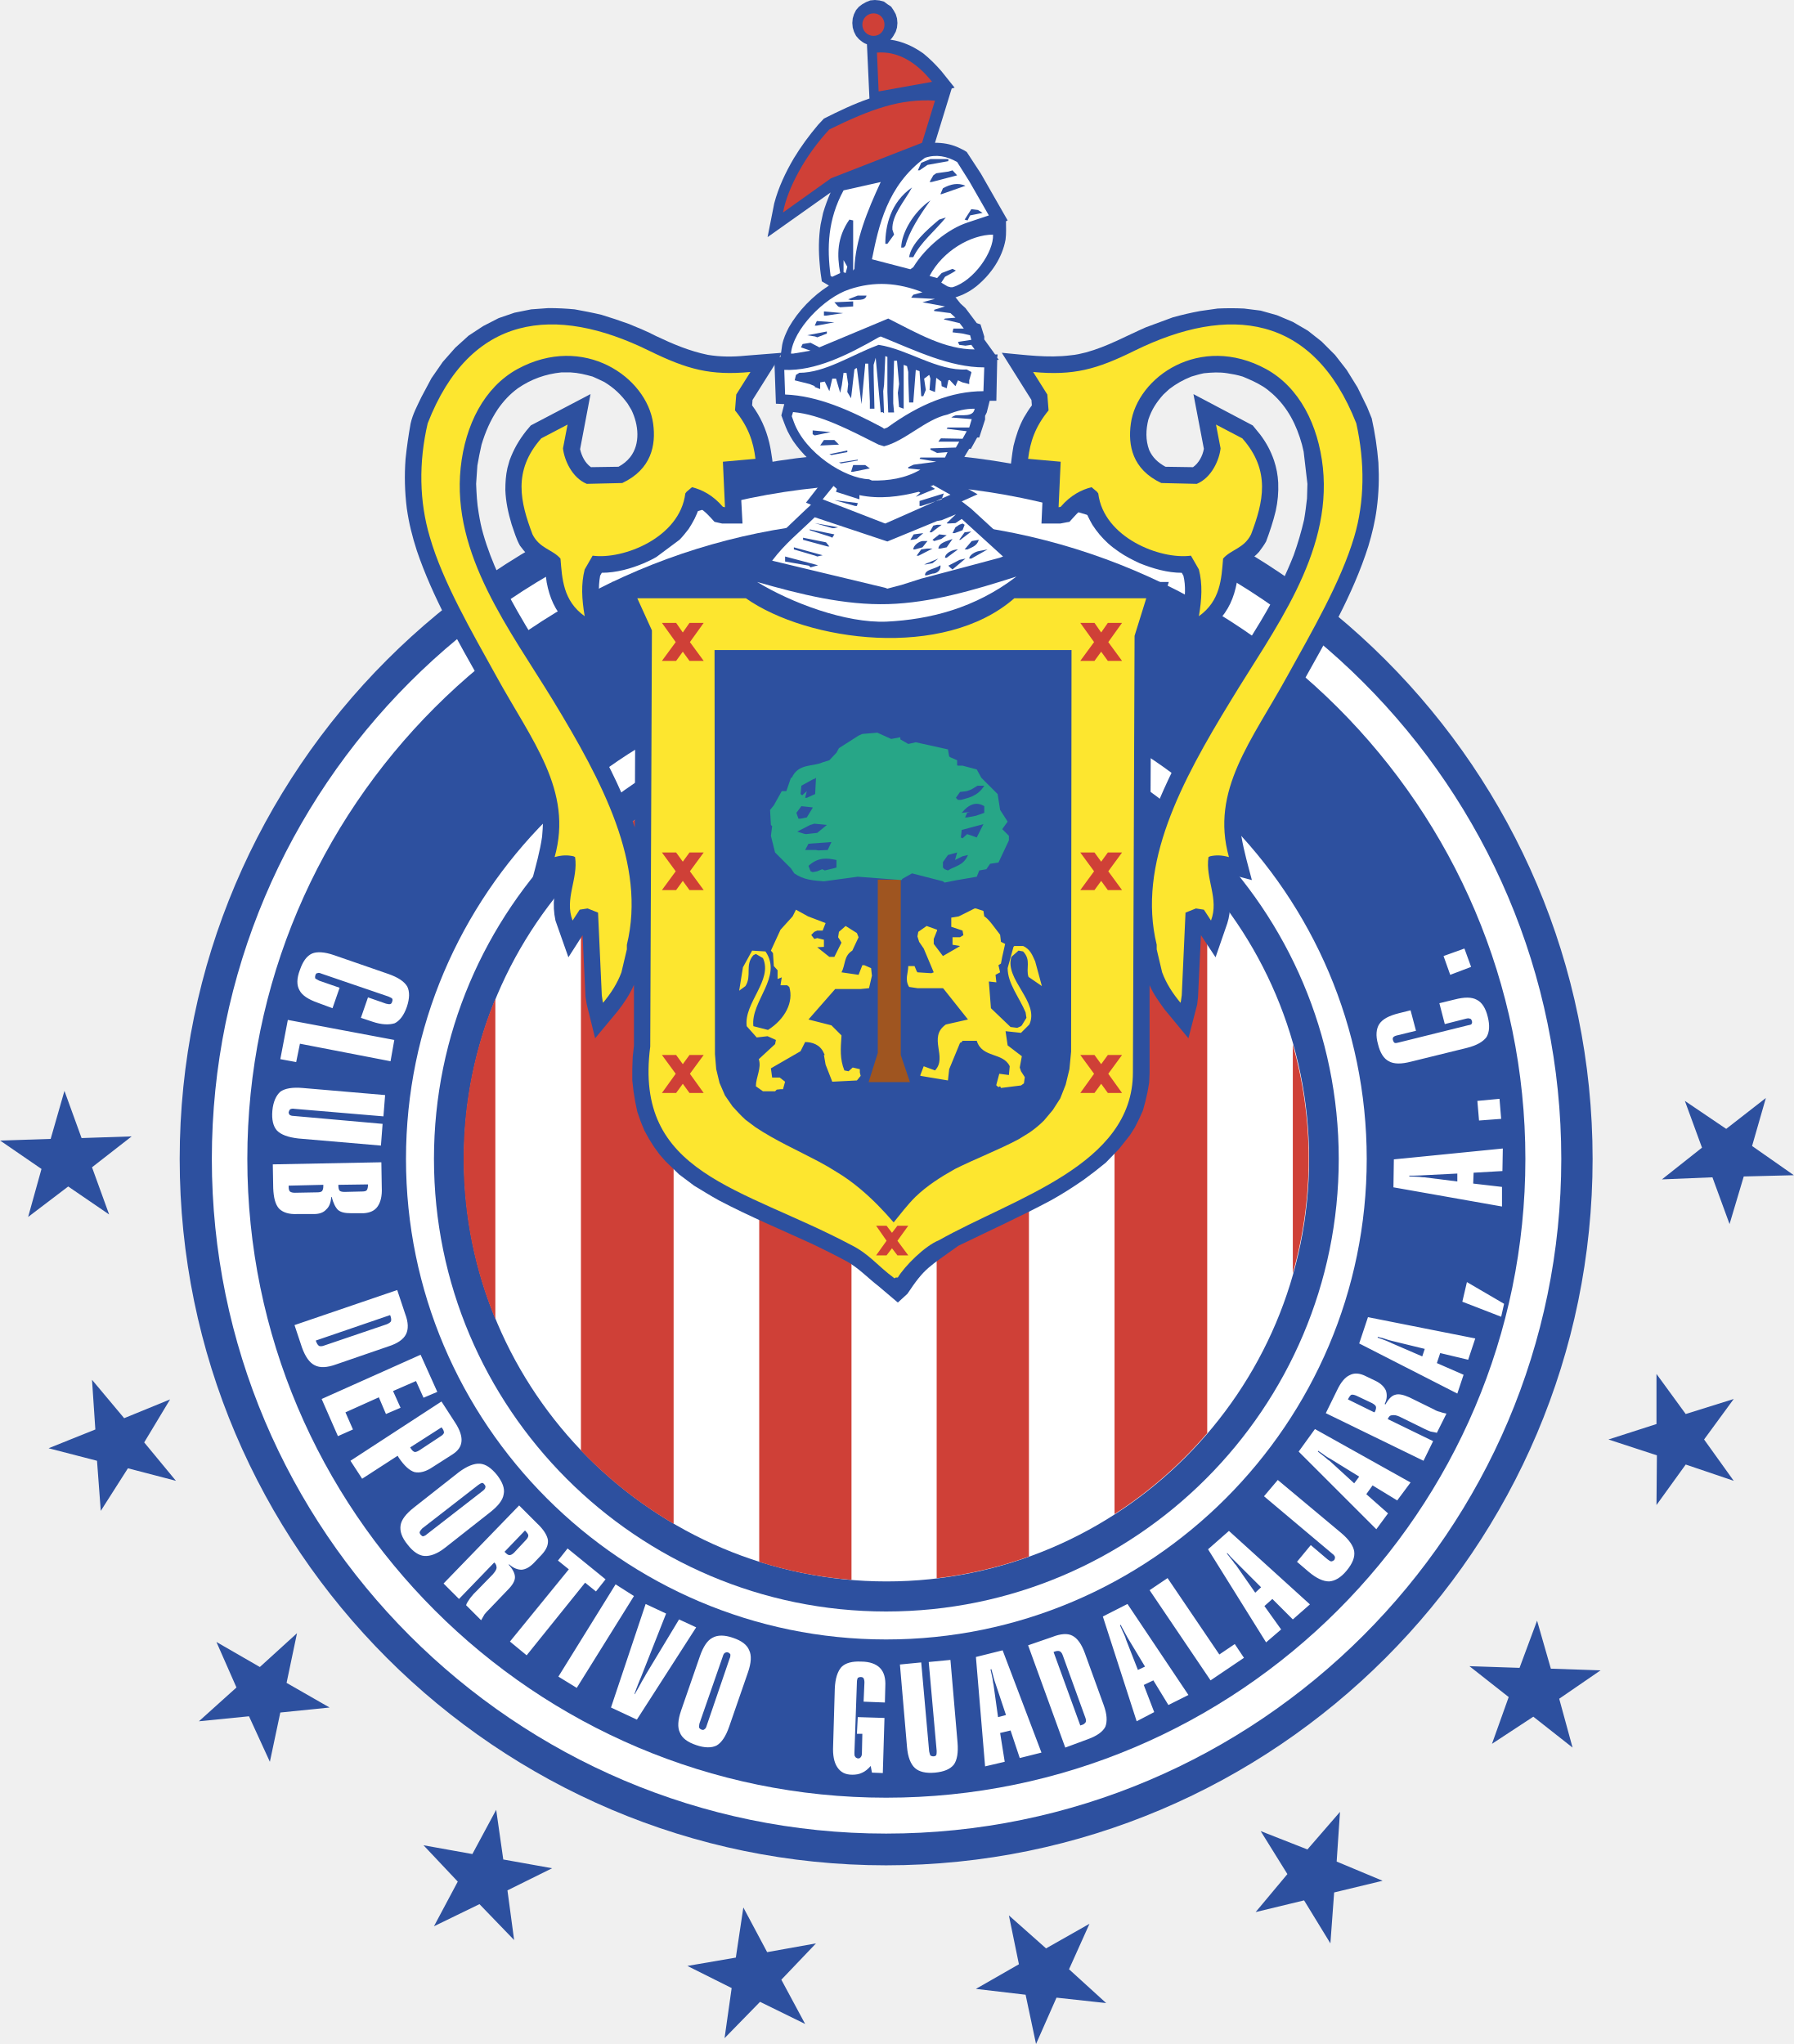
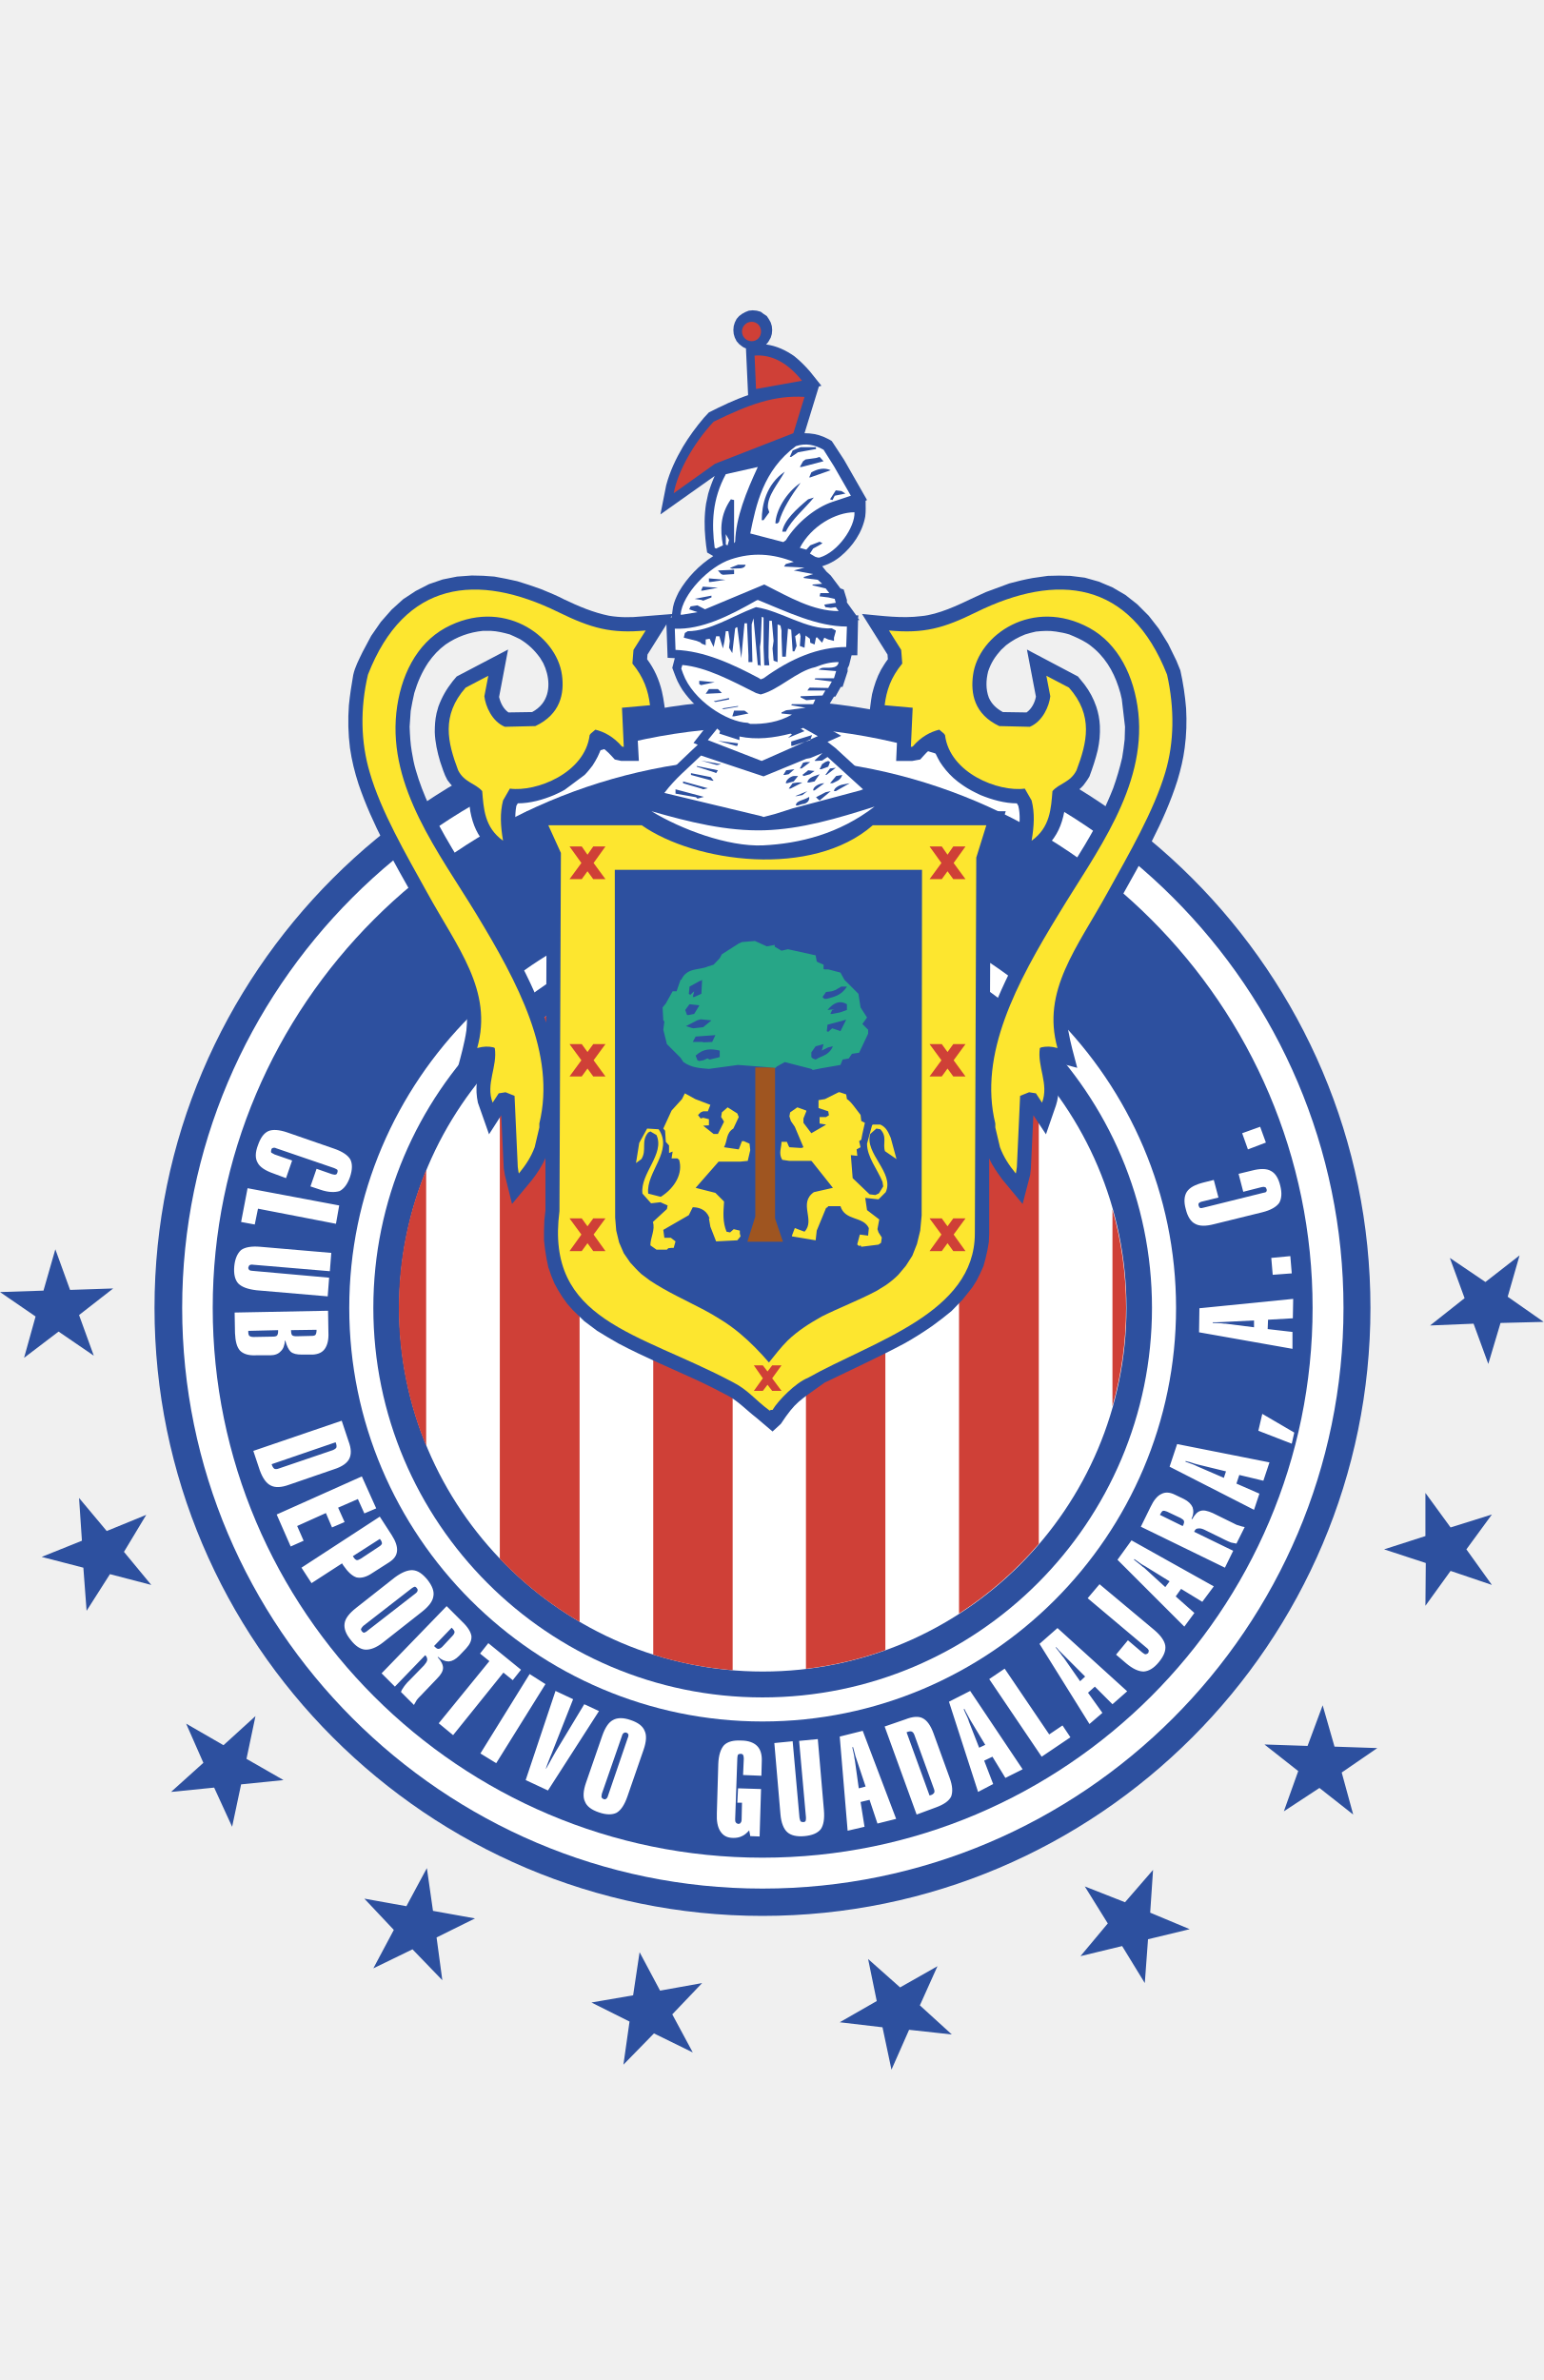
- <svg xmlns="http://www.w3.org/2000/svg" width="2194" height="2500" viewBox="0 0 549.567 626.321">
+ <svg xmlns="http://www.w3.org/2000/svg" width="24" height="37" viewBox="0 0 549.567 626.321">
  <path d="M0 349.491l15.479-.511 4.222-14.713 5.245 14.458 15.352-.515-12.154 9.467 5.245 14.457-12.536-8.571-12.281 9.338 4.093-14.712L0 349.491zm14.839 94.28l14.328-5.755-1.023-15.225 9.851 11.77 14.071-5.757-7.932 13.177 9.722 11.769-14.71-3.838-8.316 13.048-1.151-15.351-14.84-3.838zm46.053 83.666l11.513-10.361-6.141-13.946 13.305 7.674 11.385-10.361-3.197 15.224 13.176 7.549-15.095 1.534-3.198 15.096-6.396-13.945-15.352 1.536zm72.023 62.81l7.292-13.688-10.489-11.131 14.967 2.688 7.292-13.56 2.174 15.224 14.967 2.686-13.688 6.779 2.047 15.224-10.618-11.002-13.944 6.78zm89.035 34.283l2.175-15.35-13.56-6.782 14.839-2.557 2.303-15.352 7.292 13.687 14.967-2.687-10.619 11.131 7.292 13.56-13.815-6.78-10.874 11.13zm95.432 1.791l-3.196-15.096-15.225-1.791 13.176-7.547-3.07-14.968 11.386 10.107 13.305-7.547-6.267 13.942 11.384 10.362-15.222-1.664-6.271 14.202zm90.189-30.831l-8.061-13.177-14.839 3.583 9.724-11.641-8.189-13.177 14.326 5.63 9.979-11.515-1.021 15.224 14.072 5.886-14.843 3.581-1.148 15.606zm74.197-59.997l-12.023-9.466-12.667 8.314 5.119-14.327-12.027-9.466 15.352.513 5.371-14.456 4.223 14.711 15.224.512-12.666 8.699 4.094 14.966zm49.378-81.743l-14.712-4.99-8.954 12.41.127-15.225-14.839-4.859 14.712-4.734v-15.35l8.954 12.28 14.712-4.604-9.082 12.407 9.082 12.665zm18.421-93.642l-15.351.384-4.35 14.584-5.245-14.327-15.478.639 12.28-9.722-5.246-14.327 12.665 8.572 12.153-9.468-4.225 14.711 12.797 8.954zM271.458 138.671c119.354 0 216.449 97.222 216.449 216.449 0 119.226-97.095 216.45-216.449 216.45-119.227 0-216.45-97.225-216.45-216.45-.001-119.227 97.223-216.449 216.45-216.449z" fill="#2d509f" />
  <path d="M478.311 355.12c0 113.854-92.872 206.727-206.853 206.727-113.854 0-206.6-92.873-206.6-206.727s92.747-206.728 206.6-206.728c113.98.001 206.853 92.875 206.853 206.728z" fill="#fff" />
  <path d="M271.458 159.395c107.841 0 195.853 87.885 195.853 195.726 0 107.84-88.012 195.726-195.853 195.726-107.842 0-195.726-87.886-195.726-195.726-.001-107.842 87.884-195.726 195.726-195.726z" fill="#2d509f" />
  <path d="M271.458 207.878c-80.977 0-147.115 66.266-147.115 147.242 0 81.104 66.138 147.24 147.115 147.24 81.104 0 147.243-66.137 147.243-147.24-.001-80.976-66.139-147.242-147.243-147.242z" fill="#fff" />
  <path d="M271.458 216.449c76.5 0 138.672 62.299 138.672 138.671s-62.173 138.671-138.672 138.671c-76.372 0-138.543-62.299-138.543-138.671s62.171-138.671 138.543-138.671z" fill="#2d509f" />
  <path d="M271.584 225.66c-71.253 0-129.459 58.079-129.459 129.46 0 71.382 58.206 129.46 129.459 129.46 71.383 0 129.463-58.078 129.463-129.46 0-71.381-58.08-129.46-129.463-129.46z" fill="#fff" />
  <path d="M396.058 390.17a129.014 129.014 0 0 0 4.861-35.05c0-12.147-1.718-23.894-4.861-35.048v70.098zM151.72 306.006a128.514 128.514 0 0 0-9.723 49.114c0 17.379 3.473 33.96 9.723 49.114v-98.228zM369.832 271.106c-23.762-27.784-59.034-45.446-98.375-45.446-36.697 0-69.907 15.43-93.513 40.124v178.673a130.503 130.503 0 0 0 28.399 22.452V352.816l26.224 14.07v111.699c9.042 2.859 18.509 4.723 28.273 5.521V383.52l26.097-1.279v101.382c9.796-1.174 19.267-3.424 28.271-6.667V366.887l26.225-18.547v115.612a130.547 130.547 0 0 0 28.399-24.817V271.106z" fill="#cf4037" />
  <path d="M275.04 399.125l-5.885-4.989c-3.326-2.558-6.141-5.63-9.851-7.675-3.326-1.79-6.652-3.453-10.107-5.116-9.721-4.477-19.572-8.571-29.038-13.56-2.558-1.408-4.989-2.943-7.547-4.479l-4.605-3.454-4.094-3.966-1.92-2.176-1.663-2.301-1.535-2.43-1.407-2.56-1.151-2.815-1.023-2.942-.64-3.069-.512-3.198-.383-3.325v-3.455l.127-3.71.383-3.452v-18.678c-1.279 2.942-3.07 5.629-4.988 8.059l-6.909 8.315-2.558-10.361-.384-2.303-.896-18.933-4.349 6.779-3.966-11.258c-.512-2.431-.641-4.732-.384-7.292.256-2.43.895-4.86 1.28-7.291l-8.06 2.175c1.151-4.35 2.431-8.828 3.07-13.305.128-1.535.256-3.07.256-4.605-.128-3.199-.639-6.013-1.535-9.083-1.152-3.71-2.686-7.164-4.477-10.746-3.967-7.548-8.571-14.84-12.666-22.387-7.419-13.176-15.094-26.479-19.956-40.808-1.407-4.35-2.43-8.442-3.07-12.92a75.773 75.773 0 0 1-.383-15.223c.383-3.711.895-7.164 1.534-10.747.641-2.941 2.047-5.5 3.326-8.187l3.07-5.756 3.454-4.989 3.838-4.35 4.094-3.71 4.478-2.941 4.733-2.43 4.861-1.664 5.116-1.023 5.246-.384c2.814 0 5.373.129 8.06.384 2.814.512 5.5 1.023 8.188 1.663 2.941.896 5.628 1.792 8.443 2.814 2.814 1.151 5.628 2.304 8.315 3.711 5.117 2.429 10.233 4.605 15.862 5.756 3.838.639 7.676.639 11.513.255l11.257-.895-9.082 14.455-.129 1.663c2.559 3.455 4.222 7.165 5.246 11.386.767 3.198 1.023 6.396 1.535 9.594l-10.491.896.768 14.328h-6.268c-.768-.127-1.536-.383-2.303-.511-1.534-1.663-2.814-3.198-4.732-4.35-.768 2.431-1.792 4.35-3.199 6.524-.895 1.151-1.791 2.302-2.814 3.327l-7.036 5.244c-1.28.768-2.432 1.279-3.839 1.919-3.965 1.664-8.442 2.942-12.92 2.942l-.512.895c-.64 3.582-.383 7.035.128 10.618l2.175 13.305-11.386-8.571-1.407-1.279c-3.326-3.455-4.989-7.293-5.885-12.025-.256-1.536-.384-3.199-.639-4.862a34.105 34.105 0 0 1-2.815-1.791c-2.046-1.279-3.326-2.687-4.733-4.605-1.151-2.047-1.791-4.35-2.559-6.524-1.024-3.453-1.792-6.907-1.918-10.489 0-2.432.127-4.478.639-6.78l.64-2.302c1.279-3.455 2.815-6.141 5.118-9.083l1.407-1.663 18.294-9.595-3.199 16.886c.511 2.176 1.536 4.222 3.326 5.502l8.443-.129c1.408-.768 2.559-1.663 3.582-2.941 3.199-4.095 2.559-9.979.385-14.457l-1.151-1.917c-2.047-2.816-4.222-4.862-7.164-6.652-1.28-.641-2.431-1.151-3.583-1.664-2.302-.639-4.349-1.151-6.78-1.279h-2.814c-4.861.512-9.211 2.048-13.304 4.862-2.432 1.791-4.351 3.837-6.141 6.396-2.303 3.455-3.838 7.036-4.99 10.875-.512 2.175-.896 4.221-1.279 6.396-.127 1.919-.255 3.71-.383 5.629.128 3.07.256 5.885.767 8.827.383 2.302.768 4.349 1.408 6.524 1.278 4.477 2.941 8.699 4.86 12.92 1.024 2.175 2.047 4.35 3.198 6.397 6.27 11.64 13.688 22.514 20.468 33.899 1.919 3.07 3.71 6.27 5.501 9.467 4.734 8.7 9.339 17.782 12.409 27.249l.256-59.358-7.292-15.862h170.651l-5.372 17.271-.257 56.671 1.537-4.35c6.524-16.247 15.735-31.342 25.202-46.182 4.732-7.548 9.465-14.968 13.433-23.026 1.276-2.814 2.557-5.628 3.71-8.57a98.56 98.56 0 0 0 3.196-10.875c.385-2.174.643-4.349.895-6.523l.127-4.478-1.151-9.85-.509-2.175c-1.663-6.013-4.353-11.386-9.081-15.607-.898-.768-1.796-1.535-2.815-2.174-2.048-1.28-4.096-2.175-6.271-3.071-1.662-.512-3.07-.768-4.732-1.023-2.43-.383-4.605-.256-7.162 0-1.281.256-2.559.639-3.839 1.023-2.558 1.023-4.604 2.175-6.78 3.838l-1.79 1.662c-2.177 2.432-3.582 4.606-4.605 7.677-.768 3.07-.895 6.268.257 9.339 1.023 2.302 2.686 3.838 4.985 5.116l8.443.129c1.791-1.28 2.942-3.454 3.329-5.629l-3.2-16.759 18.168 9.595 2.299 2.813c1.919 2.559 3.2 4.989 4.225 7.933a25.407 25.407 0 0 1 1.278 6.78c.127 3.07-.127 5.756-.768 8.699-.768 3.198-1.792 6.268-2.94 9.338-.644 1.152-1.409 2.175-2.175 3.198-1.024 1.151-2.049 1.919-3.201 2.687-1.023.64-2.047 1.28-2.942 1.791-.125 1.663-.381 3.326-.639 4.862-.896 4.732-2.558 8.571-5.886 12.025-.637.639-1.277 1.279-2.042 1.917l-10.619 7.933 2.172-14.2c.513-3.07.769-6.653 0-9.723l-.51-.895c-4.349 0-8.829-1.279-12.921-2.942-2.177-1.024-4.223-2.047-6.271-3.455a32.276 32.276 0 0 1-3.454-2.686c-1.919-1.792-3.323-3.455-4.732-5.629-1.023-1.792-1.79-3.326-2.429-5.246-1.919 1.152-3.07 2.688-4.605 4.35-1.023.128-1.919.384-2.813.511h-5.756l.637-14.328-10.362-.896c.386-2.942.64-5.756 1.153-8.571.767-3.069 1.661-5.884 3.196-8.699.771-1.279 1.536-2.559 2.433-3.71l-.13-1.663-9.081-14.455c7.034.64 14.072 1.663 21.106.768 1.662-.128 3.198-.512 4.732-.896 6.524-1.79 12.153-4.988 18.295-7.675 2.815-1.024 5.5-2.047 8.315-3.07 2.813-.768 5.5-1.407 8.314-1.919l5.371-.767a84.01 84.01 0 0 1 8.062 0l5.115.639 4.989 1.407 4.862 2.047 4.605 2.687 4.218 3.325 4.095 4.095 3.583 4.605 3.327 5.372 2.941 6.013 1.407 3.454a99.656 99.656 0 0 1 2.047 13.561c.256 4.733.129 9.338-.51 14.071-.515 3.966-1.409 7.675-2.562 11.513-4.732 14.968-12.791 28.656-20.338 42.215-1.409 2.559-2.814 4.989-4.224 7.42-5.115 8.699-10.744 17.397-13.431 27.248-.642 2.559-1.024 4.86-1.151 7.547 0 1.535.127 3.07.257 4.605.768 4.478 2.045 8.955 3.196 13.305l-8.186-2.175.765 3.837c.768 4.093 1.154 7.677-.127 11.641l-3.58 10.362-4.479-6.779-.895 18.933-.257 2.303-2.687 10.361-7.291-8.827c-1.666-2.302-3.455-4.733-4.604-7.418v26.864l-.128 2.941-.515 2.942-.637 2.814-.768 2.814-1.151 2.559-1.281 2.559-1.534 2.431-3.452 4.35-3.967 4.093a136.48 136.48 0 0 1-6.781 5.246c-3.324 2.302-6.523 4.349-9.978 6.269-9.338 4.988-18.933 9.338-28.399 13.942-9.21 6.652-10.234 6.652-15.608 14.712l-2.935 2.682z" fill="#2d509f" />
  <path d="M274.017 391.707c-5.374-3.967-7.676-7.42-13.305-10.234-33.517-17.781-66.649-21.62-61.532-60.764l.512-127.542-4.478-9.85h33.261c18.933 13.303 60.637 18.932 82.257 0h40.425l-3.584 11.513-.51 133.809c0 28.4-36.331 38.377-59.487 51.425-4.221 1.664-10.488 7.933-12.535 11.387h-.642l-.382.256zm87.626-84.43l.129-.514.258-1.79 1.151-25.33 3.197-1.278 2.432.383.255.384 1.922 2.942c2.556-6.652-1.796-12.793-.771-19.444l.514-.256c1.79-.384 3.451-.384 5.757.256-5.757-20.468 7.034-35.692 17.91-55.52 7.419-13.432 16.371-28.783 20.467-42.599 3.196-10.746 3.323-22.771.638-34.796-13.176-33.517-39.015-36.459-67.928-22.26-11.64 5.757-18.678 7.677-31.087 6.525l4.352 6.907.383 4.862c-4.092 4.989-5.63 9.595-6.268 14.84l9.976.895-.638 13.944.638-.128c3.072-3.582 6.4-5.246 9.468-6.013l1.665 1.408.383.51c1.662 13.562 19.062 20.341 28.399 19.062l2.429 4.223c1.151 4.477.899 9.082 0 14.327 6.651-4.733 6.908-11.514 7.422-17.653 2.431-2.814 6.397-3.071 8.569-7.42 3.713-9.85 6.142-19.444-2.687-29.423l-8.058-4.222 1.404 7.292c-.381 3.455-2.684 8.955-7.289 10.875l-10.872-.256c-8.957-4.221-10.234-11.641-9.34-18.166 1.919-14.328 21.235-27.76 41.449-16.758 10.232 5.629 15.989 17.143 17.396 30.191 2.814 26.737-15.223 49.891-28.271 71.51-15.096 24.69-28.654 50.018-22.645 74.708v1.407l1.665 7.038c1.277 3.452 3.197 6.394 5.626 9.337zm-176.919 0c2.43-2.943 4.349-5.885 5.629-9.338l1.662-7.038v-1.407c6.013-24.689-7.547-50.018-22.516-74.708-13.176-21.62-31.213-44.773-28.399-71.51 1.408-13.048 7.165-24.562 17.398-30.191 20.212-11.002 39.658 2.431 41.577 16.758.896 6.525-.512 13.944-9.467 18.166l-10.873.256c-4.606-1.919-6.909-7.419-7.292-10.875l1.408-7.292-8.06 4.222c-8.826 9.979-6.397 19.573-2.686 29.423 2.174 4.35 6.139 4.606 8.571 7.42.512 6.14.767 12.92 7.42 17.653-.896-5.245-1.151-9.851 0-14.327l2.43-4.223c9.339 1.279 26.737-5.5 28.4-19.062l.383-.51 1.663-1.408c3.07.767 6.396 2.431 9.466 6.013l.64.128-.64-13.944 9.979-.895c-.64-5.245-2.176-9.851-6.268-14.84l.383-4.862 4.35-6.907c-12.28 1.152-19.316-.768-31.086-6.525-28.911-14.199-54.752-11.257-67.801 22.26-2.815 12.025-2.558 24.05.639 34.796 3.966 13.815 12.92 29.167 20.341 42.599 10.873 19.828 23.665 35.052 17.909 55.52 2.303-.641 3.966-.641 5.756-.256l.512.256c1.024 6.651-3.327 12.792-.768 19.444l1.919-2.942.256-.384 2.431-.383 3.197 1.278 1.152 25.33.256 1.79.129.515z" fill="#fde62f" />
  <path d="M202.761 323.267h4.349l2.048 2.814 2.046-2.814h4.351l-4.222 5.757 4.222 5.883h-4.351l-2.046-2.814-2.048 2.814h-4.349l4.222-5.883-4.222-5.757zm65.627 52.321h3.196l1.664 2.175 1.665-2.175h3.323l-3.323 4.604 3.323 4.479h-3.323l-1.665-2.175-1.664 2.175h-3.196l3.196-4.479-3.196-4.604zm62.553-52.321h4.349l2.048 2.814 2.046-2.814h4.349l-4.218 5.757 4.218 5.883h-4.349l-2.046-2.814-2.048 2.814h-4.349l4.224-5.883-4.224-5.757zm0-62.044h4.349l2.048 2.814 2.046-2.814h4.349l-4.218 5.757 4.218 5.757h-4.349l-2.046-2.814-2.048 2.814h-4.349l4.224-5.757-4.224-5.757zm-128.18 0h4.349l2.048 2.814 2.046-2.814h4.351l-4.222 5.757 4.222 5.757h-4.351l-2.046-2.814-2.048 2.814h-4.349l4.222-5.757-4.222-5.757zm0-70.359h4.349l2.048 2.941 2.046-2.941h4.351l-4.222 5.885 4.222 5.756h-4.351l-2.046-2.814-2.048 2.814h-4.349l4.222-5.756-4.222-5.885zm128.18 0h4.349l2.048 2.941 2.046-2.941h4.349l-4.218 5.885 4.218 5.756h-4.349l-2.046-2.814-2.048 2.814h-4.349l4.224-5.756-4.224-5.885z" fill="#cf4037" />
  <path d="M263.398 364.203c-2.303-1.92-4.605-3.583-7.164-5.117a77.387 77.387 0 0 0-5.501-3.199c-6.524-3.452-13.176-6.396-19.316-10.489l-3.071-2.304c-1.407-1.278-2.686-2.686-3.965-4.093l-2.303-3.325-1.663-3.838-1.023-4.223-.384-4.604-.128-123.832h109.376l-.129 123.064-.51 5.372-1.151 4.733-1.662 4.222-2.305 3.583-2.686 3.195c-1.409 1.409-2.814 2.562-4.477 3.712l-3.328 2.046c-6.266 3.328-13.048 5.886-19.443 9.083-4.348 2.431-8.572 5.117-12.153 8.571-2.432 2.431-4.477 5.117-6.651 7.804-3.199-3.71-6.525-7.163-10.363-10.361z" fill="#2d509f" />
  <path fill="#9f5520" d="M268.898 269.538h7.038v53.729l2.813 8.315h-12.665l2.814-8.955v-53.089z" />
  <path d="M288.856 270.05l-9.469-2.431-2.941 1.662-.256.385-13.431-1.024-10.363 1.407c-3.199-.256-6.141-.383-9.083-2.431l-1.023-1.535-4.863-4.861-1.278-5.117.383-2.941-.383-.384-.256-4.605 1.151-1.407 2.431-4.349h1.407l1.408-4.094h.255c2.047-4.478 6.396-3.326 9.467-4.734l2.047-.639 2.175-2.302.767-1.408 6.013-3.837 1.151-.512 4.604-.384 4.223 1.919 2.814-.513v.641l2.429 1.407 2.305-.512 9.849 2.175.387 2.176.381.255 2.048.896v1.534l.258.129h1.405l4.352 1.152 1.404 2.559 4.99 4.989.767 4.861 2.304 3.582-1.661 2.302 2.044 2.047v1.407l-3.196 6.781-2.561.383-1.15 1.664-2.173.383-.768 1.919-6.653 1.151-3.199.64-.512-.386zm-40.553-3.071l.64.256 1.407-.256 1.535-.639.768.383 2.686-.64.896-.256v-2.302c-2.942-.64-5.629-.896-8.571 1.791l.639 1.663zm41.063-.639l1.022.383c2.177-1.407 4.734-1.407 6.144-4.734l-1.665.384-2.302 1.152.639-2.303-2.815.767-1.532 2.175v1.663l.509.513zm-39.4-5.884l.639.127 2.943-.127 1.151-2.431-7.035.512-1.024 1.919h3.326zm44.39-3.839l.511.256 1.408-1.278 1.534.511 1.409.512 2.046-4.094-6.651 1.792-.257 2.301zm-48.1-1.151l.639.128 3.455-.385 2.942-2.43-3.838-.384-1.279.384-3.965 2.046 2.046.641zm-1.663-4.605h.639l1.919-.385 1.791-2.941v-.129l-3.455-.383-1.534 2.046.64 1.792zm51.042-.384h.641l2.686-.511 2.558-.896v-2.046c-2.3-1.407-4.605-.769-6.905 2.046l2.558-.256-.896.256-.642 1.407zm-2.173-5.373h.895c2.176-.639 5.118-1.023 7.162-4.349h-2.044l-1.919 1.151-1.41.512-2.046.255-1.278 1.791.64.64zm-46.823-.639h.512l2.558-1.151.256-4.989-.512.382h-.256l-3.709 2.048-.256 2.559.512.384 1.407-1.279-.512 2.046z" fill="#27a687" />
  <path d="M237.428 334.396h-3.709l-2.174-1.534c0-2.815 1.791-5.503.896-8.317l4.988-4.604.256-1.278-2.559-1.151-3.326.384-3.069-3.454c-.896-7.163 8.059-14.071 4.988-20.853l-2.174-1.278-.768.383c-2.687 3.071-.385 6.27-2.431 9.467l-1.919 1.409 1.151-7.166 2.814-5.115 4.094.255c5.373 7.802-4.605 15.221-3.709 22.898l4.478 1.151c5.245-3.327 7.932-8.57 6.523-13.176l-.639-.511h-2.048l.384-2.431-1.28.512v-2.688l-1.151-1.277-.256-3.967-.639-.767 2.941-6.397 3.711-4.093 1.022-2.048 3.71 2.048 5.373 2.047-.896 2.3h-1.663l-.896.386-.896.895v.128l.896 1.151.896-.255 2.047.51v2.176l-2.047.128 3.71 2.942h1.534l2.175-4.352-.512-.895-.512-.767.256-1.662 2.049-1.791 3.453 2.174.511 1.278-1.919 4.095c-2.687 1.662-2.045 4.349-3.326 6.652l5.245.767 1.151-2.942h.64l2.045.896.257 2.303-.895 3.838-2.558.255h-7.805l-8.186 9.338 7.035 1.791 3.07 3.071v.256c-.255 3.838-.512 7.034.896 10.491l1.28.255 1.277-1.152 2.177.512v1.023l.256 1.023-1.152 1.408-7.548.384-2.047-5.245-.512-2.942h.256l-.256-.513c-1.151-2.814-3.838-3.453-5.757-3.453l-1.407 2.814-9.082 5.243.383 2.814h2.303l1.663 1.281-.64 2.302h-.768l-1.151.129-.508.511zm68.442-1.281l-.641-.51v-.257l.894-3.325 2.943.384.256-2.687c-2.048-4.348-8.442-2.432-10.104-7.805h-4.352l-.254.385-.514.258-3.324 8.057-.387 3.455-8.442-1.408v-.255l1.023-2.687 3.454 1.28c3.965-4.096-2.302-10.107 3.327-14.071l6.781-1.538-7.421-9.338-.255-.255h-7.808l-2.556-.384c-1.406-2.304-.258-4.224-.258-6.396h1.919l.642 1.534.253.385 3.968.253h.383l.642-.253-3.071-7.292-1.406-2.047-.515-1.664.258-1.406 2.558-1.791 3.201 1.15v.254l-1.024 2.56v1.535l2.815 3.71 4.86-2.814.383-.257-2.302-.383v-2.302h2.302l1.023-.639-.256-1.409-3.454-1.15v-2.814l2.304-.384 4.858-2.431h.386l2.304.767.254 1.664c1.408.768 3.327 3.71 4.861 5.628l.258 2.175 1.28.639-.896 3.967-.385 2.046-.768.511.51 2.176-1.405.767.255 2.303-2.303-.255.64 8.186 6.014 5.757 2.046.256 1.15-.512.257-.257 1.409-2.301-.257-1.663c-1.919-4.605-5.502-8.827-5.502-13.561l1.792-6.524.256-.257h2.687c2.3 1.024 2.942 3.071 3.71 4.734l2.047 7.547-4.094-2.814c-.896-2.686.894-5.117-1.663-7.802l-1.409-.255-2.172 1.919c-2.176 6.906 8.696 13.815 5.5 20.725l-2.561 2.557-4.734-.512.642 4.35 4.35 3.324-.64 3.455.383 1.152 1.151 1.79v.127l-.256 1.792-.896.641-6.139.768-.258-.512-.507.254z" fill="#fde62f" />
  <path fill="#fff" d="M449.4 392.857l-1.405 6.012 11.898 4.607.895-3.964-11.388-6.655zM96.199 372.006c1.664 0 2.943-.512 3.71-1.406.896-.77 1.407-2.047 1.536-3.839h.127c.511 1.919 1.151 3.198 1.919 3.965.895.769 2.175 1.024 3.966 1.024h3.966c1.918-.129 3.326-.768 4.221-2.049.896-1.276 1.408-3.196 1.28-5.754l-.128-7.804-33.261.64.128 7.29c.128 2.942.64 4.989 1.791 6.271 1.151 1.149 2.941 1.79 5.629 1.661h5.116v.001zm16.503-9.083c0 .896-.128 1.407-.384 1.793-.256.255-.64.38-1.407.38l-5.373.13c-.767 0-1.279-.13-1.535-.384-.255-.256-.384-.895-.384-1.791l9.083-.128zm-23.922 2.173c-.256-.254-.385-.766-.385-1.404v-.385l10.618-.256v.385c0 .768-.127 1.15-.383 1.535-.255.255-.767.384-1.407.384l-6.909.128c-.767-.001-1.15-.129-1.534-.387zM410.895 469.741l-19.442-16.248-4.225 4.99 20.981 17.653c.387.257.64.64.767.895 0 .385 0 .641-.257 1.024-.381.256-.638.385-.895.385-.253 0-.638-.257-1.148-.64l-5.118-4.35-4.223 5.117 3.584 3.067c2.43 2.048 4.477 2.944 6.268 2.944 1.789-.129 3.58-1.152 5.372-3.326 1.79-2.175 2.561-4.094 2.304-5.885-.259-1.66-1.539-3.579-3.968-5.626zM416.396 411.662l30.062 15.352 1.919-5.757-8.186-3.583 1.023-3.069 8.57 2.047 2.173-6.525-32.875-6.524-2.686 8.059zm5.757-2.047c.257.128.768.258 1.408.385 1.405.512 2.43.769 2.94.895l9.979 2.432-.766 2.303-9.467-4.094c-.129-.128-.642-.256-1.409-.641a51.4 51.4 0 0 0-2.815-1.021l.13-.259zM102.979 418.06l15.99-5.501c2.814-.896 4.606-2.176 5.373-3.709.768-1.537.768-3.583-.256-6.269l-2.43-7.293-31.47 10.746 2.303 6.908c1.023 2.814 2.302 4.604 3.838 5.374 1.664.896 3.838.766 6.652-.256zm-5.244-5.63c-.384-.256-.64-.639-.896-1.28l-.127-.381 22.77-7.804c.384.895.384 1.532.257 1.918-.128.257-.64.638-1.28.895l-19.188 6.524c-.641.257-1.152.257-1.536.128zM126.902 451.063c1.662.384 3.581-.128 5.629-1.535l6.012-3.838c1.79-1.15 2.687-2.431 2.814-4.093.128-1.536-.512-3.455-1.919-5.629l-4.222-6.524-27.887 18.165 3.581 5.503 10.873-7.038.385.64c1.664 2.431 3.198 3.839 4.734 4.349zm8.315-13.687l.128.126c.511.641.639 1.153.639 1.537-.128.384-.512.768-1.151 1.15l-6.396 4.222c-.64.384-1.024.513-1.408.513-.383-.129-.768-.384-1.151-1.023l-.256-.384 9.595-6.141zM439.296 431.873l-7.548-3.709c-1.792-.767-3.2-1.15-4.348-.767-1.024.257-2.049 1.281-2.944 2.942l-.256-.128c.767-1.533.767-2.942.387-4.095-.516-1.15-1.539-2.172-3.073-2.941l-3.198-1.535c-1.792-.896-3.453-1.023-4.862-.256-1.404.641-2.687 2.175-3.837 4.605l-3.454 7.036 29.934 14.583 2.943-6.012-13.942-6.781.127-.128c.257-.639.638-1.024 1.278-1.024.641-.127 1.278 0 2.175.386l6.524 3.198 1.024.511c.766.384 1.408.639 2.047.896.767.128 1.404.256 1.919.384l2.942-5.884c-.642-.129-1.281-.257-1.919-.513a5.952 5.952 0 0 1-1.919-.768zm-18.039.641l-.255.256-8.059-3.965c.381-.769.767-1.279 1.024-1.407.381-.128.895 0 1.532.257l4.862 2.3c.64.386 1.024.642 1.151 1.025.131.383.002.893-.255 1.534zM105.793 432.77l10.235-4.606 2.175 5.118 4.477-1.919-2.303-5.117 7.036-3.07 2.304 5.117 4.221-1.791-5.118-11.385-30.318 13.562 4.989 11.383 4.606-2.045-2.304-5.247zM425.48 325.186c1.535.896 3.835.896 6.778.128l17.142-4.222c3.071-.768 4.99-1.92 6.014-3.326.896-1.535 1.024-3.583.383-6.14-.639-2.687-1.791-4.477-3.325-5.244-1.532-.896-3.838-.896-6.781-.129l-4.732 1.152 1.662 6.396 6.523-1.663c.515-.128.896-.128 1.152 0 .386 0 .514.383.644.768.124.382 0 .639-.13.896-.257.256-.641.256-1.151.382l-21.11 5.246c-.51.13-1.021.256-1.275.13-.257-.13-.387-.387-.515-.769-.129-.384-.129-.771.128-1.024.13-.127.515-.384 1.152-.512l5.758-1.407-1.663-6.27-3.585.896c-3.067.769-4.986 1.792-6.011 3.328-.895 1.404-1.15 3.453-.384 6.139.637 2.686 1.788 4.477 3.326 5.245zM453.111 343.349l6.782-.51-.51-6.141-6.782.641.51 6.01zM450.682 296.274l-2.048-5.628-6.395 2.302 2.046 5.757 6.397-2.431zM460.276 358.83l.124-6.91-33.385 3.329-.13 8.569 33.262 5.883v-6.01l-8.828-1.023.128-3.328 8.829-.51zm-13.818 3.198l-10.104-1.279c-.258 0-.768 0-1.535-.129-.769 0-1.79-.128-3.07-.128v-.256h1.534c1.409 0 2.56-.128 3.071-.128l10.104-.511v2.431zM370.086 474.73l17.785 28.525 4.605-3.965-5.119-7.164 2.434-2.174 6.267 6.268 5.242-4.604-24.814-22.515-6.4 5.629zm9.086 4.477l7.161 7.162-1.791 1.664-5.885-8.442a5.795 5.795 0 0 1-.895-1.15c-.51-.64-1.149-1.409-1.919-2.433l.128-.126a9.99 9.99 0 0 1 1.023 1.149c1.025 1.025 1.791 1.791 2.178 2.176zM91.851 319.812l27.759 5.374 1.152-6.525-32.622-6.14-2.302 12.023 4.86.897 1.153-5.629zM97.351 307.277l4.478 1.662 2.175-6.269-6.269-2.173c-.512-.257-.896-.512-1.152-.64-.127-.255-.127-.64 0-1.022.128-.386.256-.643.64-.643.256-.126.64-.126 1.152.129l20.595 7.037c.512.256.896.381 1.151.639.129.256.129.512 0 .896-.127.513-.383.767-.64.767-.255.129-.639 0-1.279-.126l-5.5-1.919-2.175 6.269 3.454 1.149c2.942 1.025 5.245 1.025 6.907.513 1.536-.767 2.814-2.43 3.71-4.989.896-2.686.896-4.732.129-6.269-.896-1.533-2.815-2.813-5.758-3.838l-16.63-5.757c-2.942-1.023-5.245-1.15-6.78-.509-1.663.766-2.814 2.429-3.709 4.988-1.023 2.686-1.023 4.734-.129 6.269.769 1.532 2.688 2.811 5.63 3.836zM91.338 348.852l25.329 2.174.512-6.652-27.248-2.429c-.512 0-.896-.129-1.151-.257-.256-.256-.385-.511-.385-.896.129-.384.256-.767.512-.896.256-.128.639-.258 1.279-.128l27.249 2.304.512-6.523-25.33-2.176c-3.07-.258-5.373.128-6.779 1.15-1.279 1.152-2.175 3.07-2.43 5.757-.256 2.813.255 4.86 1.407 6.141 1.278 1.279 3.325 2.047 6.523 2.431zM182.55 487.65l2.941-3.71-11.64-9.466-2.943 3.71 3.326 2.686L156.196 503l5.117 4.223 17.911-22.259 3.326 2.686zM298.961 507.734l2.813 33.518 6.015-1.408-1.409-8.827 3.2-.766 2.813 8.443 6.654-1.664-11.9-31.342-8.186 2.046zm6.782 18.422l-1.409-10.106c-.126-.256-.126-.768-.254-1.535-.129-.769-.387-1.792-.644-2.942l.257-.127c.13.383.258.896.387 1.406.381 1.535.639 2.431.895 3.07l3.197 9.596-2.429.638zM291.156 508.632l-6.651.638 2.433 27.249c0 .512 0 .894-.129 1.28-.128.252-.511.381-.896.381-.383 0-.639-.129-.896-.255-.128-.256-.257-.64-.383-1.278l-2.431-27.249-6.523.64 2.176 25.328c.254 3.071 1.149 5.248 2.429 6.397 1.279 1.151 3.326 1.664 6.14 1.408 2.688-.257 4.608-1.024 5.757-2.432 1.023-1.407 1.408-3.709 1.151-6.778l-2.177-25.329zM397.847 444.795l23.796 23.794 3.581-4.861-6.651-5.882 1.919-2.688 7.547 4.604 4.095-5.5-29.294-16.374-4.993 6.907zm6.013-.255c.254.255.768.511 1.277.896 1.152.895 2.049 1.404 2.56 1.662l8.699 5.371-1.534 2.049-7.548-6.908c-.257-.126-.639-.383-1.152-.896-.638-.511-1.405-1.149-2.429-1.919l.127-.255zM332.351 506.584c-1.022-2.814-2.304-4.604-3.838-5.374-1.409-.769-3.585-.64-6.142.384l-7.419 2.559 11.385 31.341 6.909-2.558c2.814-1.023 4.605-2.303 5.373-3.837.638-1.662.511-3.839-.514-6.652l-5.754-15.863zm.254 21.107c-.255.383-.64.768-1.277.895l-.387.127-8.186-22.514c.896-.382 1.534-.382 1.791-.256.381.127.767.513 1.024 1.279l6.905 19.061c.257.64.257 1.154.13 1.408zM337.852 495.326l10.362 32.11 5.372-2.814-3.2-8.317 2.943-1.406 4.605 7.548 6.141-3.071-18.677-27.887-7.546 3.837zm12.919 15.352l-2.176 1.022-3.709-9.466c0-.255-.253-.77-.51-1.408-.387-.767-.768-1.661-1.281-2.813l.257-.128c.128.384.381.767.638 1.28.768 1.405 1.281 2.3 1.538 2.814l5.243 8.699zM263.781 509.142c-2.686-.128-4.731.385-6.012 1.661-1.151 1.281-1.919 3.458-2.046 6.652l-.512 17.528c-.129 2.815.255 4.986 1.279 6.524 1.023 1.534 2.432 2.301 4.605 2.301 1.024 0 2.046-.127 3.07-.638.895-.386 1.791-1.153 2.56-2.048l.383 2.048 3.327.128.511-16.886-8.186-.257-.257 5.116h1.662l-.129 5.884c0 .643-.126 1.023-.381 1.28-.128.258-.386.384-.895.384-.386-.126-.641-.256-.769-.512-.256-.258-.256-.64-.256-1.152l.768-21.746c0-.512.128-1.023.257-1.279.254-.128.509-.256.895-.256.381 0 .767.128.895.386.128.254.255.638.255 1.276l-.255 5.885 6.524.258.129-4.99c.126-2.429-.386-4.348-1.665-5.628-1.15-1.153-3.068-1.919-5.757-1.919zM208.007 496.221L197.9 512.979c-.512 1.023-1.151 1.919-1.663 2.942-.512 1.023-1.151 2.048-1.792 3.198h-.127c.384-1.15.768-2.045 1.151-3.07.383-.894.639-1.663.896-2.175l7.675-19.444-6.268-2.942-10.618 31.726 7.932 3.709 18.165-28.271-5.244-2.431zM224.509 501.851c-2.559-.896-4.733-.896-6.269 0-1.535.767-2.814 2.687-3.838 5.628l-5.756 16.631c-1.024 2.941-1.151 5.244-.384 6.779.64 1.663 2.303 2.943 4.989 3.838 2.558.896 4.733.896 6.269.128 1.535-.894 2.814-2.813 3.836-5.756l5.758-16.631c1.023-2.941 1.151-5.245.383-6.779-.639-1.664-2.302-2.944-4.988-3.838zm-1.024 6.395l-7.036 20.596c-.128.512-.384.896-.641 1.023-.254.257-.511.257-.895.129a1.32 1.32 0 0 1-.767-.641c0-.255 0-.768.128-1.279l7.163-20.596c.128-.512.385-.895.64-1.022.256-.129.512-.257.896-.129.383.129.64.385.768.64 0 .384 0 .767-.256 1.279zM155.813 479.465l.128-.129c1.279 1.15 2.558 1.661 3.838 1.661 1.278-.127 2.429-.767 3.709-2.046l2.43-2.558c1.407-1.536 2.047-2.942 1.919-4.476-.255-1.539-1.408-3.329-3.326-5.119l-5.5-5.501-23.156 23.923 4.733 4.732 10.747-11.131h.127c.513.514.64 1.024.64 1.664-.127.64-.511 1.149-1.151 1.919l-4.988 5.116-.896.896c-.512.64-1.023 1.15-1.408 1.79-.383.515-.766 1.152-.895 1.664l4.605 4.604c.384-.639.64-1.15 1.023-1.791.384-.512.895-1.022 1.407-1.534l5.757-6.013c1.408-1.407 2.174-2.688 2.174-3.838s-.638-2.428-1.917-3.833zm-1.023-3.712l-.256-.255 6.268-6.524c.64.64 1.024 1.151 1.024 1.534 0 .385-.256.896-.768 1.41l-3.581 3.835c-.511.512-1.023.768-1.408.768-.384 0-.767-.256-1.279-.768zM373.542 506.967l-15.861-23.412-5.501 3.711 18.676 27.632 10.235-6.909-2.817-4.219-4.732 3.197zM188.562 485.474l-17.526 28.272 5.629 3.455 17.525-28.143-5.628-3.584zM150.185 463.346c2.43-1.92 3.836-3.711 4.093-5.5.384-1.793-.383-3.712-2.046-5.886-1.792-2.176-3.454-3.327-5.246-3.454-1.79-.128-3.965.768-6.396 2.558l-13.816 10.872c-2.431 1.92-3.838 3.711-4.094 5.503-.255 1.791.385 3.71 2.175 5.884 1.663 2.176 3.455 3.328 5.118 3.454 1.791.128 3.965-.64 6.395-2.559l13.817-10.872zm-20.597 7.418c-.256 0-.512-.256-.768-.512-.256-.383-.383-.639-.256-.895a4.25 4.25 0 0 1 .768-1.024l17.142-13.304c.512-.384.769-.512 1.151-.641.256 0 .512.129.768.513.256.256.384.64.256.896 0 .256-.256.64-.769 1.024l-17.142 13.304c-.382.383-.765.511-1.15.639z" />
  <path d="M237.428 165.279c2.943-3.07 6.141-6.013 9.211-8.955l1.792-1.663-1.536-.639 6.78-8.699c-4.221-2.688-7.931-6.141-10.745-10.234a34.757 34.757 0 0 1-1.663-2.942c-.767-1.664-1.279-3.2-1.919-4.863l.897-3.453-2.56-.127-.511-14.329h1.918l.512-3.71c.384-1.919 1.151-3.582 2.047-5.372 2.942-5.117 7.292-9.595 12.28-12.793l-2.174-1.279c-.256-1.663-.512-3.327-.64-5.117-.383-4.094-.383-8.06.256-12.281l.768-3.582a52.478 52.478 0 0 1 2.302-6.268L235.126 72.66l2.047-10.362c1.279-4.861 3.455-9.466 6.013-13.816 2.174-3.581 4.604-6.907 7.418-10.233l1.792-1.918c4.604-2.303 9.082-4.478 13.944-6.141l-.766-16.63c-.896-.255-1.665-.896-2.433-1.536l-.896-1.022-.639-1.28-.386-1.278-.126-1.407.126-1.408.386-1.28.639-1.28.896-1.022 1.023-.768 1.152-.639 1.278-.512L268.002 0l1.408.127 1.407.383 1.024.768 1.152.768.768 1.151.637 1.151.386 1.28.128 1.408-.128 1.407-.386 1.278c-.51.896-.894 1.791-1.662 2.432 3.71.511 7.036 2.046 10.104 4.221 2.048 1.663 3.711 3.326 5.502 5.373l4.095 5.116-.896.256-5.117 16.631c2.433 0 4.608.383 6.78 1.279 1.022.512 2.048.895 2.941 1.535l4.349 6.651 8.189 14.328-.512.255c0 1.92.127 3.71-.13 5.629-1.02 5.628-4.476 10.618-8.823 14.2-1.409 1.151-2.687 1.919-4.352 2.687l-2.046.767h-.127L294.225 93l1.535 1.407 3.457 4.605 1.151.384 1.148 3.71v.895l3.327 4.606h.768l-.128 1.022.514.641h-.514l-.256 12.536h-2.046l-.896 3.582-.514 1.023v1.151l-1.788 5.5h-.641l-1.919 3.455h-.514l-1.532 2.559h-1.664l-1.022 2.302-4.352 2.046-.768.256 11.899 6.779-4.861 2.176 2.813 2.175 17.14 15.734c.004.003-79.436-3.706-77.134-6.265z" fill="#2d509f" />
  <path d="M231.929 178.327c13.432 3.838 26.736 7.164 40.169 6.779 13.047-.383 26.097-4.221 39.272-8.442-12.666 9.723-26.61 13.176-39.786 13.817-12.534.51-29.166-5.757-39.655-12.154zM292.051 83.407l-2.557 1.408-1.151 1.79 1.919 1.151.895.256h.642c6.523-1.919 12.663-10.873 12.41-16.118-6.652 0-15.352 4.861-19.448 12.665l2.306.639 1.404-1.534 3.328-1.28 1.023.512-.384.256c0-.002 0-.002-.387.255zM278.877 82.512l.896-.641c3.838-6.268 10.746-11.769 16.63-13.687l6.524-2.175-6.014-10.49-3.709-5.885c-3.196-1.79-6.396-2.43-9.85-1.278-11.642 8.571-14.199 20.979-16.247 31.086l11.77 3.07zm.895-3.711h-1.279c.638-4.093 5.117-8.058 9.209-11.513l2.049-.639c-3.327 4.094-7.805 7.675-9.979 12.152zm17.784-14.711l2.044.256 1.408.895-3.837.768-.769 1.535-.895-.256 2.049-3.198zm-1.794-7.164l-7.292 2.558h-.381l.768-1.791c2.299-1.278 4.605-1.79 6.905-.767zm-2.558-3.198l-7.805 2.046h-.64l1.152-2.046.896-.639 3.71-.512 1.279-.384 1.408 1.535zm-11.001-3.838l2.813-1.151h5.502v.64l-6.396 1.151-2.431 1.663h-.512l1.024-2.303zm2.814 11.513c-3.325 4.605-6.523 9.595-7.675 13.944l-.511.512h-.769c.128-4.477 3.71-10.874 8.955-14.456zm-5.629-3.965c-2.301 4.222-6.267 8.571-6.011 12.92l.511 1.536-2.047 2.814h-.638c0-5.373 1.533-12.665 8.185-17.27zM288.47 152.998l.093-.26-1.984.877 1.891-.617z" fill="#fff" />
  <path d="M255.338 148.904l-3.326 4.094 18.804 7.292.386.127 15.376-6.802-4.376 1.43h-.512v-1.535l7.42-2.304-.548 1.532 2.593-1.147-5.244-2.943-.513.255h-.383l1.407.896-5.884 2.431 1.406-1.279-.511-.255c-6.013 1.535-12.025 2.302-18.167 1.023v1.279l-7.163-2.302.256-.896-1.021-.896zm7.422 5.246l-.257.895h-.512l-6.397-1.791 7.166.896zM254.955 84.814l2.431-1.151c-1.023-5.502-1.023-10.874 2.814-16.375l1.15.256v15.351l.385-.512c.256-8.699 3.965-17.781 8.059-26.608l-11.386 2.56c-4.86 8.954-5.116 17.525-3.965 26.225l.512.254z" fill="#fff" />
  <path d="M294.613 159.01l-1.919 1.28-2.433.127-.254-.127 2.813-2.687-4.352 1.792-1.404.256-15.225 6.268-22.259-7.419c-4.989 4.861-9.083 8.058-13.049 13.304l34.669 8.316.638.254 4.35-1.151 6.013-1.918 9.21-2.431 14.84-3.965 1.021-.384-12.659-11.515zm-46.31 14.84l-.512-.512-7.291-1.279v-1.536l10.105 2.687-2.302.64zm2.047-3.327l-.64-.256-6.523-1.918v-.641l8.826 2.432-1.663.383zm3.198-3.07L246 165.407v-.64l7.036 1.406 1.023 1.279h-.511v.001zm1.407-2.685l-.512-.256-6.396-2.047v-.256l7.547 1.535-.639 1.024zm.639-2.944h-.639l-5.373-1.534 7.163 1.278-1.151.256zm37.1-.256l1.151-.767 1.021-.384.641.384-.641 1.663-1.021.383-1.408.513h-.64l.897-1.792zm4.862 1.28l-3.329 2.56h-.381l1.662-2.303 2.048-.257zm-5.758 2.302l-1.79 2.559-1.919.384h-.643c.256-1.919 2.816-2.303 4.352-2.943zm-1.79-1.151l-1.665 1.151-2.173.64-.516-.383 1.792-1.408.256-.255 2.306.255zm-4.096-2.941l1.153-.256h1.404l-3.07 2.303h-.64l1.153-2.047zm-7.035 4.349l1.022-1.664 2.941-.383-2.045 1.79-1.408.257h-.51zm.895 2.943c0-1.152 1.663-2.431 2.814-2.56h1.535l-1.535 1.919-2.303.641h-.511zm1.664 1.918h-.64l1.407-1.918 1.79-.256h1.661l-4.218 2.174zm6.01.896l-1.792 1.407-2.044.384h-.513l4.349-1.791zm-1.792 4.605l-1.661.512h-.639c0-1.791 2.815-1.791 4.734-3.071.255 1.663-1.279 2.559-2.434 2.559zm3.84-4.861c0-1.408 2.304-2.558 3.968-2.558l-3.454 2.558h-.514zm2.304 3.582l-.642-.513-.638-.64 3.451-1.791 1.792-.383-3.963 3.327zm3.71-6.14l2.173-2.56 2.176-.383c-.638 2.046-2.301 2.302-3.454 2.942h-.895v.001zm2.048 2.814h-.643c0-1.023 1.662-2.048 2.943-2.304l2.686-.511-4.986 2.815zM292.694 127.284c1.919-.255 5.5.641 5.881-2.046-2.813 0-5.113.512-8.313 1.791-6.651 1.406-12.92 8.06-19.445 9.723l-1.662-.512c-8.7-4.35-17.654-9.211-26.226-9.979l-.384 1.279.641 1.791c3.453 9.466 15.606 17.27 23.026 17.525l.895.384c4.99.128 10.234-.639 14.839-3.325l-3.711-.385v-.383l1.664-.768 6.909-.896-5.117-.895.255-.385h7.548l.768-1.663-3.196.256-2.049-1.023v-.385l7.805-.256 1.024-1.79h-6.399l.643-.896.254-.129 6.524.129 1.278-2.302-6.138-.768.254-.385h6.651l.768-2.559-6.268-.511.638-.384c0 .004 0 .004.643-.253zm-43.752 5.758v-1.151l5.5.511-4.861 1.024-.639-.384zm2.303 3.454l1.151-1.664h3.197L257 136.24l-5.244.256h-.511zm2.815 2.687l5.5-1.151v.511l-4.861.896-.639-.256zm2.941 2.558l5.759-.896v.256l-5.119.896-.64-.256zm4.35 2.814h-.639l.639-2.046h3.709l1.41 1.022-5.119 1.024zM259.05 83.663l.51-1.919-1.152-2.047v3.71l.642.256zM248.303 107.456l-2.942-1.022.511-1.024 2.431-.383 2.687 1.407 21.108-8.828c9.082 4.606 17.396 9.466 26.478 9.466l-1.02-1.407-1.794.257-1.916-.257-.384-.895 4.094-.64-.385-1.407-2.304-.511-3.069-.385.253-1.151h3.201l-1.282-1.663-4.858-1.151.383-.256 3.2-.255-1.538-1.407-4.986-.64v-.384l3.324-1.024-6.907-1.278 3.837-1.024-7.293-.383.642-.896 2.814-.768c-7.547-2.943-14.712-3.455-22.387-.896-7.804 2.56-17.271 12.409-17.909 19.701h.639l5.372-.896zm14.457-16.887h2.686c-.385 1.792-2.942 1.153-4.733 1.408l-.896-.255 2.943-1.153zm-1.409 1.792v1.535l-3.965.256-.641-.256-1.151-1.278 5.757-.257zm-8.955 3.071l5.885.512-5.245.767h-.64v-1.279zm-2.174 2.941l5.372.385-5.372 1.022h-.64l.64-1.407zm3.07 3.2v.64l-2.942 1.151-.64-.256-2.429-.384 6.011-1.151z" fill="#fff" />
  <path d="M270.307 130.994l.51.385 1.024-.385c9.851-7.163 19.572-11.129 29.424-11.129l.254-7.291c-10.616 0-20.979-5.118-31.725-9.467l-.639.256c-9.596 5.5-19.446 10.362-28.911 9.978l.255 7.546c10.106.385 19.956 4.863 29.808 10.107zm-26.482-16.118l1.023-.64c7.804 0 15.863-5.372 23.666-8.314l.641-.257c9.08 1.407 17.91 8.061 26.99 7.548l1.41.768v.255l-.643 2.303v1.151l-2.046-.512-1.405-.639-.768 1.791-1.792-1.919-.384.128-.511 2.431-1.538-.64-.127-1.407-1.534-1.151-.385 4.35-1.664-.64.257-3.454-.257-.895-.126-.257-1.536 1.152.513 3.454-.77 1.919h-.638l-.512-7.675-1.151-.384-.768 9.978h-1.279l-.258-7.292v-2.047l-.38-1.792-1.024-.383v13.432l-1.408-.512-.383-4.349.383-2.687-.639-7.164h-.896l-.256 9.338v3.71l.256 2.814h-1.79l-.257-6.268v-10.747l-.638-.255-.386 8.826-.255 1.919.255 6.78-.51-.384-.513.128-1.534-16.759-.641 2.176v2.43l.255 11.002h-1.405v-2.303l-.514-11.513h-.896l-1.15 12.408-1.407-11.001h-.257l-.511.383-1.023 8.827-1.152-1.918.257-2.431-.512-3.455h-.896l-.511 3.71-.512 2.432-1.279-4.35h-1.151l-.896 3.837-1.407-2.942-1.407.256v2.047l-1.663-.641v-.255l-1.536-.639-4.604-1.151.385-1.661z" fill="#fff" />
  <path d="M268.643 16.118c6.269-.512 12.025 2.814 16.886 8.955l-16.374 2.941-.512-11.896zm-1.024-12.025c1.919 0 3.326 1.536 3.326 3.454 0 1.919-1.407 3.455-3.326 3.455s-3.454-1.536-3.454-3.455a3.44 3.44 0 0 1 3.454-3.454zm-27.76 61.021l14.712-10.49L282.46 43.75l3.964-12.921c-10.617-.64-19.573 2.559-32.364 8.827-7.292 7.804-12.793 17.91-14.201 25.458z" fill="#cf4037" />
</svg>
